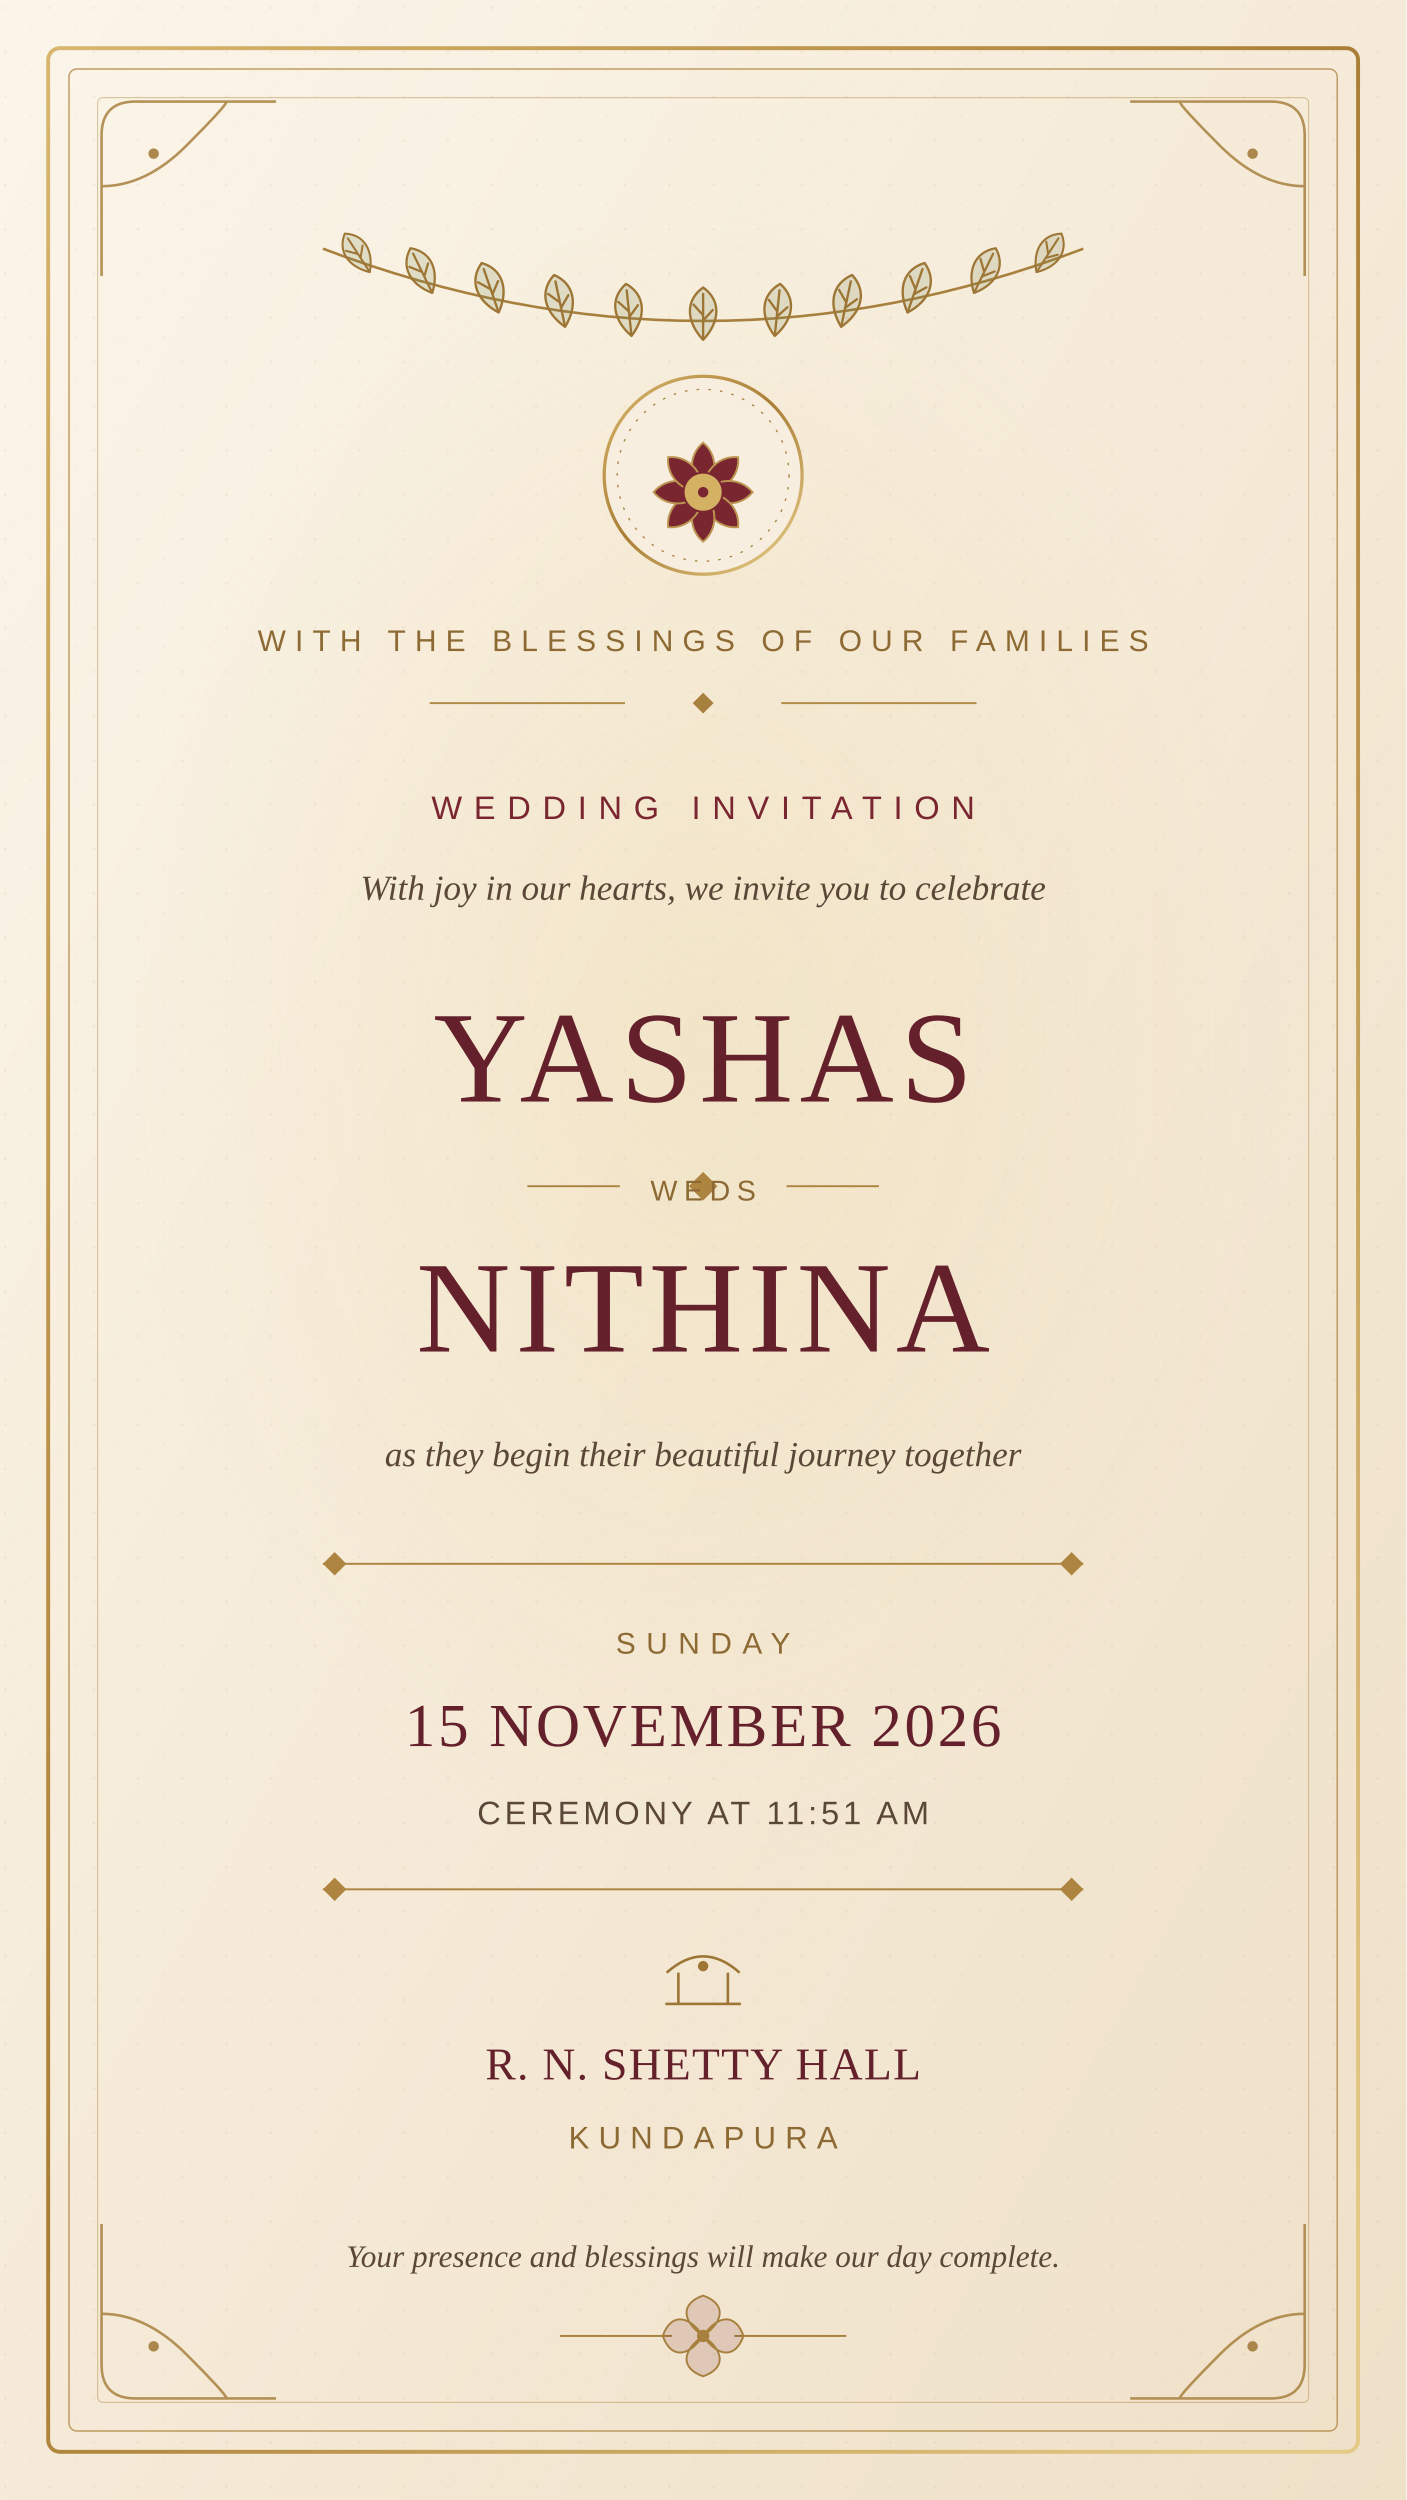
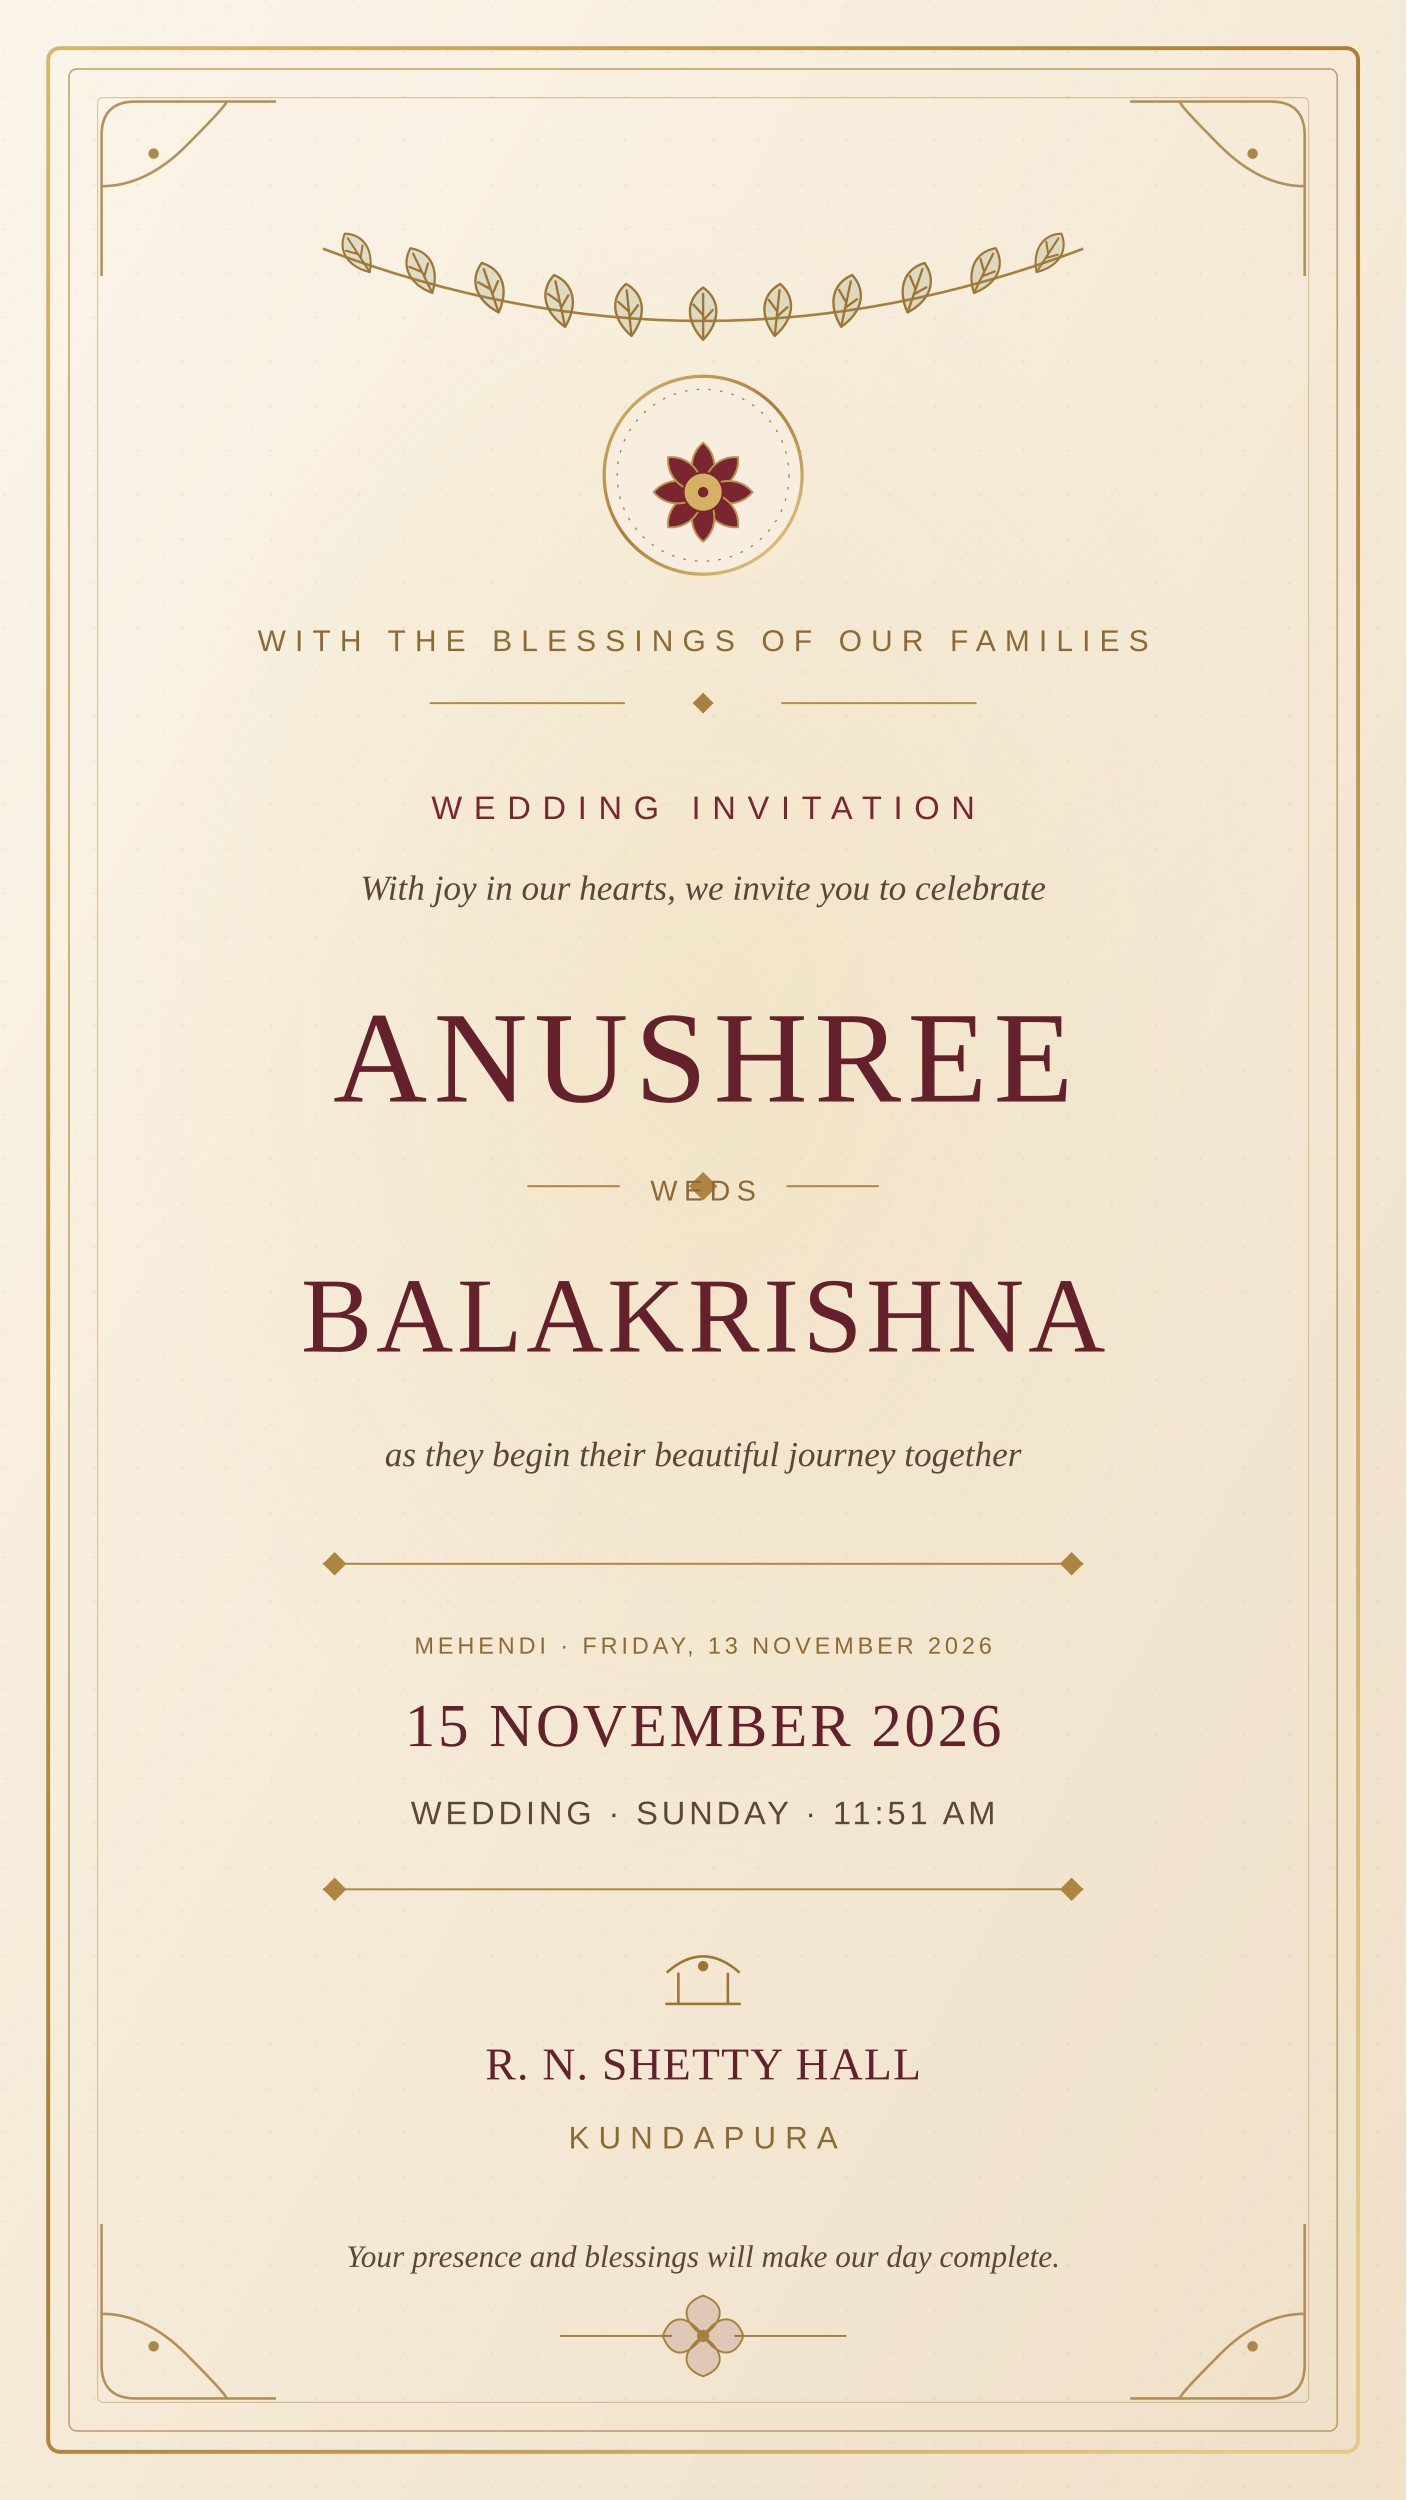
<svg xmlns="http://www.w3.org/2000/svg" width="1080" height="1920" viewBox="0 0 1080 1920" role="img" aria-labelledby="title desc">
  <defs>
    <linearGradient id="paper" x1="0" y1="0" x2="1" y2="1">
      <stop offset="0" stop-color="#fbf5e9" />
      <stop offset="0.52" stop-color="#f5ead7" />
      <stop offset="1" stop-color="#efe0c8" />
    </linearGradient>
    <linearGradient id="gold" x1="0" y1="0" x2="0.9" y2="1">
      <stop offset="0" stop-color="#d9b76e" />
      <stop offset="0.5" stop-color="#aa7e36" />
      <stop offset="1" stop-color="#e4ca86" />
    </linearGradient>
    <radialGradient id="glow">
      <stop offset="0" stop-color="#e9d39b" stop-opacity=".28" />
      <stop offset="1" stop-color="#e9d39b" stop-opacity="0" />
    </radialGradient>
    <pattern id="grain" width="34" height="34" patternUnits="userSpaceOnUse">
      <circle cx="4" cy="6" r="1" fill="#9c7d4c" opacity=".09" />
      <circle cx="24" cy="21" r=".8" fill="#9c7d4c" opacity=".07" />
      <path d="M9 29l2-1" stroke="#9c7d4c" stroke-width=".7" opacity=".06" />
    </pattern>
    <g id="leaf" fill="none" stroke="#9d7534" stroke-width="2.2" stroke-linecap="round" stroke-linejoin="round">
      <path d="M0 0C-16-17-17-37 0-49C17-37 16-17 0 0Z" fill="#72834d" fill-opacity=".18" />
      <path d="M0-2V-43M0-23l-9-10M0-18l9-10" />
    </g>
    <g id="petal" fill="#7a2631" stroke="#bc9550" stroke-width="1.5">
      <path d="M0 0C-12-12-11-29 0-38C11-29 12-12 0 0Z" />
    </g>
  </defs>
  <rect width="1080" height="1920" fill="url(#paper)" />
  <rect width="1080" height="1920" fill="url(#grain)" />
  <ellipse cx="540" cy="800" rx="450" ry="640" fill="url(#glow)" />
  <rect x="37" y="37" width="1006" height="1846" rx="9" fill="none" stroke="url(#gold)" stroke-width="3" />
  <rect x="53" y="53" width="974" height="1814" rx="6" fill="none" stroke="#aa7e36" stroke-width="1.2" opacity=".7" />
  <rect x="75" y="75" width="930" height="1770" rx="4" fill="none" stroke="#aa7e36" stroke-width=".8" opacity=".45" />
  <g fill="none" stroke="#a7803e" stroke-width="2" opacity=".85">
    <path d="M78 212V104Q78 78 104 78H212M78 143Q112 143 143 112Q174 81 174 78" />
    <path d="M1002 212V104Q1002 78 976 78H868M1002 143Q968 143 937 112Q906 81 906 78" />
    <path d="M78 1708v108q0 26 26 26h108M78 1777q34 0 65 31t31 34" />
    <path d="M1002 1708v108q0 26-26 26H868M1002 1777q-34 0-65 31t-31 34" />
  </g>
  <g fill="#9d7534" opacity=".85">
    <circle cx="118" cy="118" r="4" />
    <circle cx="962" cy="118" r="4" />
    <circle cx="118" cy="1802" r="4" />
    <circle cx="962" cy="1802" r="4" />
  </g>
  <path d="M248 191Q540 302 832 191" fill="none" stroke="#a7803e" stroke-width="2" />
  <g>
    <use href="#leaf" transform="translate(284 209) rotate(-33) scale(.72)" />
    <use href="#leaf" transform="translate(332 225) rotate(-26) scale(.78)" />
    <use href="#leaf" transform="translate(383 240) rotate(-19) scale(.82)" />
    <use href="#leaf" transform="translate(434 251) rotate(-12) scale(.83)" />
    <use href="#leaf" transform="translate(485 258) rotate(-6) scale(.82)" />
    <use href="#leaf" transform="translate(540 261) scale(.82)" />
    <use href="#leaf" transform="translate(595 258) rotate(6) scale(.82)" />
    <use href="#leaf" transform="translate(646 251) rotate(12) scale(.83)" />
    <use href="#leaf" transform="translate(697 240) rotate(19) scale(.82)" />
    <use href="#leaf" transform="translate(748 225) rotate(26) scale(.78)" />
    <use href="#leaf" transform="translate(796 209) rotate(33) scale(.72)" />
  </g>
  <g transform="translate(540 365)">
    <circle r="76" fill="#f7eedf" stroke="url(#gold)" stroke-width="2.5" />
    <circle r="66" fill="none" stroke="#a7803e" stroke-width="1" stroke-dasharray="2 7" />
    <g transform="translate(0 13)">
      <use href="#petal" transform="translate(0 0)" />
      <use href="#petal" transform="rotate(45)" />
      <use href="#petal" transform="rotate(90)" />
      <use href="#petal" transform="rotate(135)" />
      <use href="#petal" transform="rotate(180)" />
      <use href="#petal" transform="rotate(225)" />
      <use href="#petal" transform="rotate(270)" />
      <use href="#petal" transform="rotate(315)" />
      <circle r="15" fill="#d5b164" stroke="#7a2631" stroke-width="1.5" />
      <circle r="4" fill="#7a2631" stroke="none" />
    </g>
  </g>
  <text x="540" y="500" text-anchor="middle" fill="#8d6a34" font-family="Segoe UI, Arial, sans-serif" font-size="23" letter-spacing="7">WITH THE BLESSINGS OF OUR FAMILIES</text>
  <path d="M330 540H480M600 540H750" stroke="#b18b48" stroke-width="1.5" />
  <path d="M540 532l8 8-8 8-8-8Z" fill="#a7803e" />
  <text x="540" y="629" text-anchor="middle" fill="#7a2631" font-family="Segoe UI, Arial, sans-serif" font-size="25" letter-spacing="9">WEDDING INVITATION</text>
  <text x="540" y="691" text-anchor="middle" fill="#5b4737" font-family="Georgia, 'Times New Roman', serif" font-size="27" font-style="italic">With joy in our hearts, we invite you to celebrate</text>
-   <text x="540" y="846" text-anchor="middle" fill="#64202b" font-family="Georgia, 'Times New Roman', serif" font-size="100" letter-spacing="5">YASHAS</text>
+   <text x="540" y="846" text-anchor="middle" fill="#64202b" font-family="Georgia, 'Times New Roman', serif" font-size="100" letter-spacing="5">ANUSHREE</text>
  <g transform="translate(540 911)">
    <path d="M-135 0H-64M64 0H135" stroke="#ad8440" stroke-width="1.5" />
    <path d="M0-11l11 11L0 11-11 0Z" fill="#ad8440" />
    <text x="0" y="11" text-anchor="middle" fill="#8d6a34" font-family="Segoe UI, Arial, sans-serif" font-size="22" letter-spacing="5">WEDS</text>
  </g>
-   <text x="540" y="1038" text-anchor="middle" fill="#64202b" font-family="Georgia, 'Times New Roman', serif" font-size="100" letter-spacing="4">NITHINA</text>
+   <text x="540" y="1038" text-anchor="middle" fill="#64202b" font-family="Georgia, 'Times New Roman', serif" font-size="82" letter-spacing="3">BALAKRISHNA</text>
  <text x="540" y="1126" text-anchor="middle" fill="#5b4737" font-family="Georgia, 'Times New Roman', serif" font-size="27" font-style="italic">as they begin their beautiful journey together</text>
  <path d="M248 1201H832M248 1451H832" stroke="#ad8440" stroke-width="1.5" />
  <path d="M257 1192l9 9-9 9-9-9ZM823 1192l9 9-9 9-9-9ZM257 1442l9 9-9 9-9-9ZM823 1442l9 9-9 9-9-9Z" fill="#ad8440" />
-   <text x="540" y="1270" text-anchor="middle" fill="#8d6a34" font-family="Segoe UI, Arial, sans-serif" font-size="23" letter-spacing="8">SUNDAY</text>
+   <text x="540" y="1270" text-anchor="middle" fill="#8d6a34" font-family="Segoe UI, Arial, sans-serif" font-size="18" letter-spacing="3">MEHENDI · FRIDAY, 13 NOVEMBER 2026</text>
  <text x="540" y="1341" text-anchor="middle" fill="#64202b" font-family="Georgia, 'Times New Roman', serif" font-size="47" letter-spacing="2">15 NOVEMBER 2026</text>
-   <text x="540" y="1401" text-anchor="middle" fill="#5b4737" font-family="Segoe UI, Arial, sans-serif" font-size="25" letter-spacing="3">CEREMONY AT 11:51 AM</text>
+   <text x="540" y="1401" text-anchor="middle" fill="#5b4737" font-family="Segoe UI, Arial, sans-serif" font-size="25" letter-spacing="3">WEDDING · SUNDAY · 11:51 AM</text>
  <g transform="translate(540 1515)" fill="none" stroke="#9d7534" stroke-width="2">
    <path d="M-28 0Q0-25 28 0M-19 0V24M19 0V24M-29 24H29" />
    <circle cx="0" cy="-5" r="3" fill="#9d7534" />
  </g>
  <text x="540" y="1597" text-anchor="middle" fill="#64202b" font-family="Georgia, 'Times New Roman', serif" font-size="35" letter-spacing="1">R. N. SHETTY HALL</text>
  <text x="540" y="1650" text-anchor="middle" fill="#8d6a34" font-family="Segoe UI, Arial, sans-serif" font-size="24" letter-spacing="7">KUNDAPURA</text>
  <text x="540" y="1741" text-anchor="middle" fill="#5b4737" font-family="Georgia, 'Times New Roman', serif" font-size="24" font-style="italic">Your presence and blessings will make our day complete.</text>
  <g transform="translate(540 1794)" fill="none" stroke="#a7803e" stroke-width="1.5">
    <path d="M-110 0H-24M24 0h86" />
    <path d="M0 0C-17-12-17-25 0-31C17-25 17-12 0 0ZM0 0C-17 12-17 25 0 31C17 25 17 12 0 0ZM0 0C-12-17-25-17-31 0C-25 17-12 17 0 0ZM0 0C12-17 25-17 31 0C25 17 12 17 0 0Z" fill="#7a2631" fill-opacity=".16" />
    <circle r="4" fill="#a7803e" />
  </g>
</svg>
